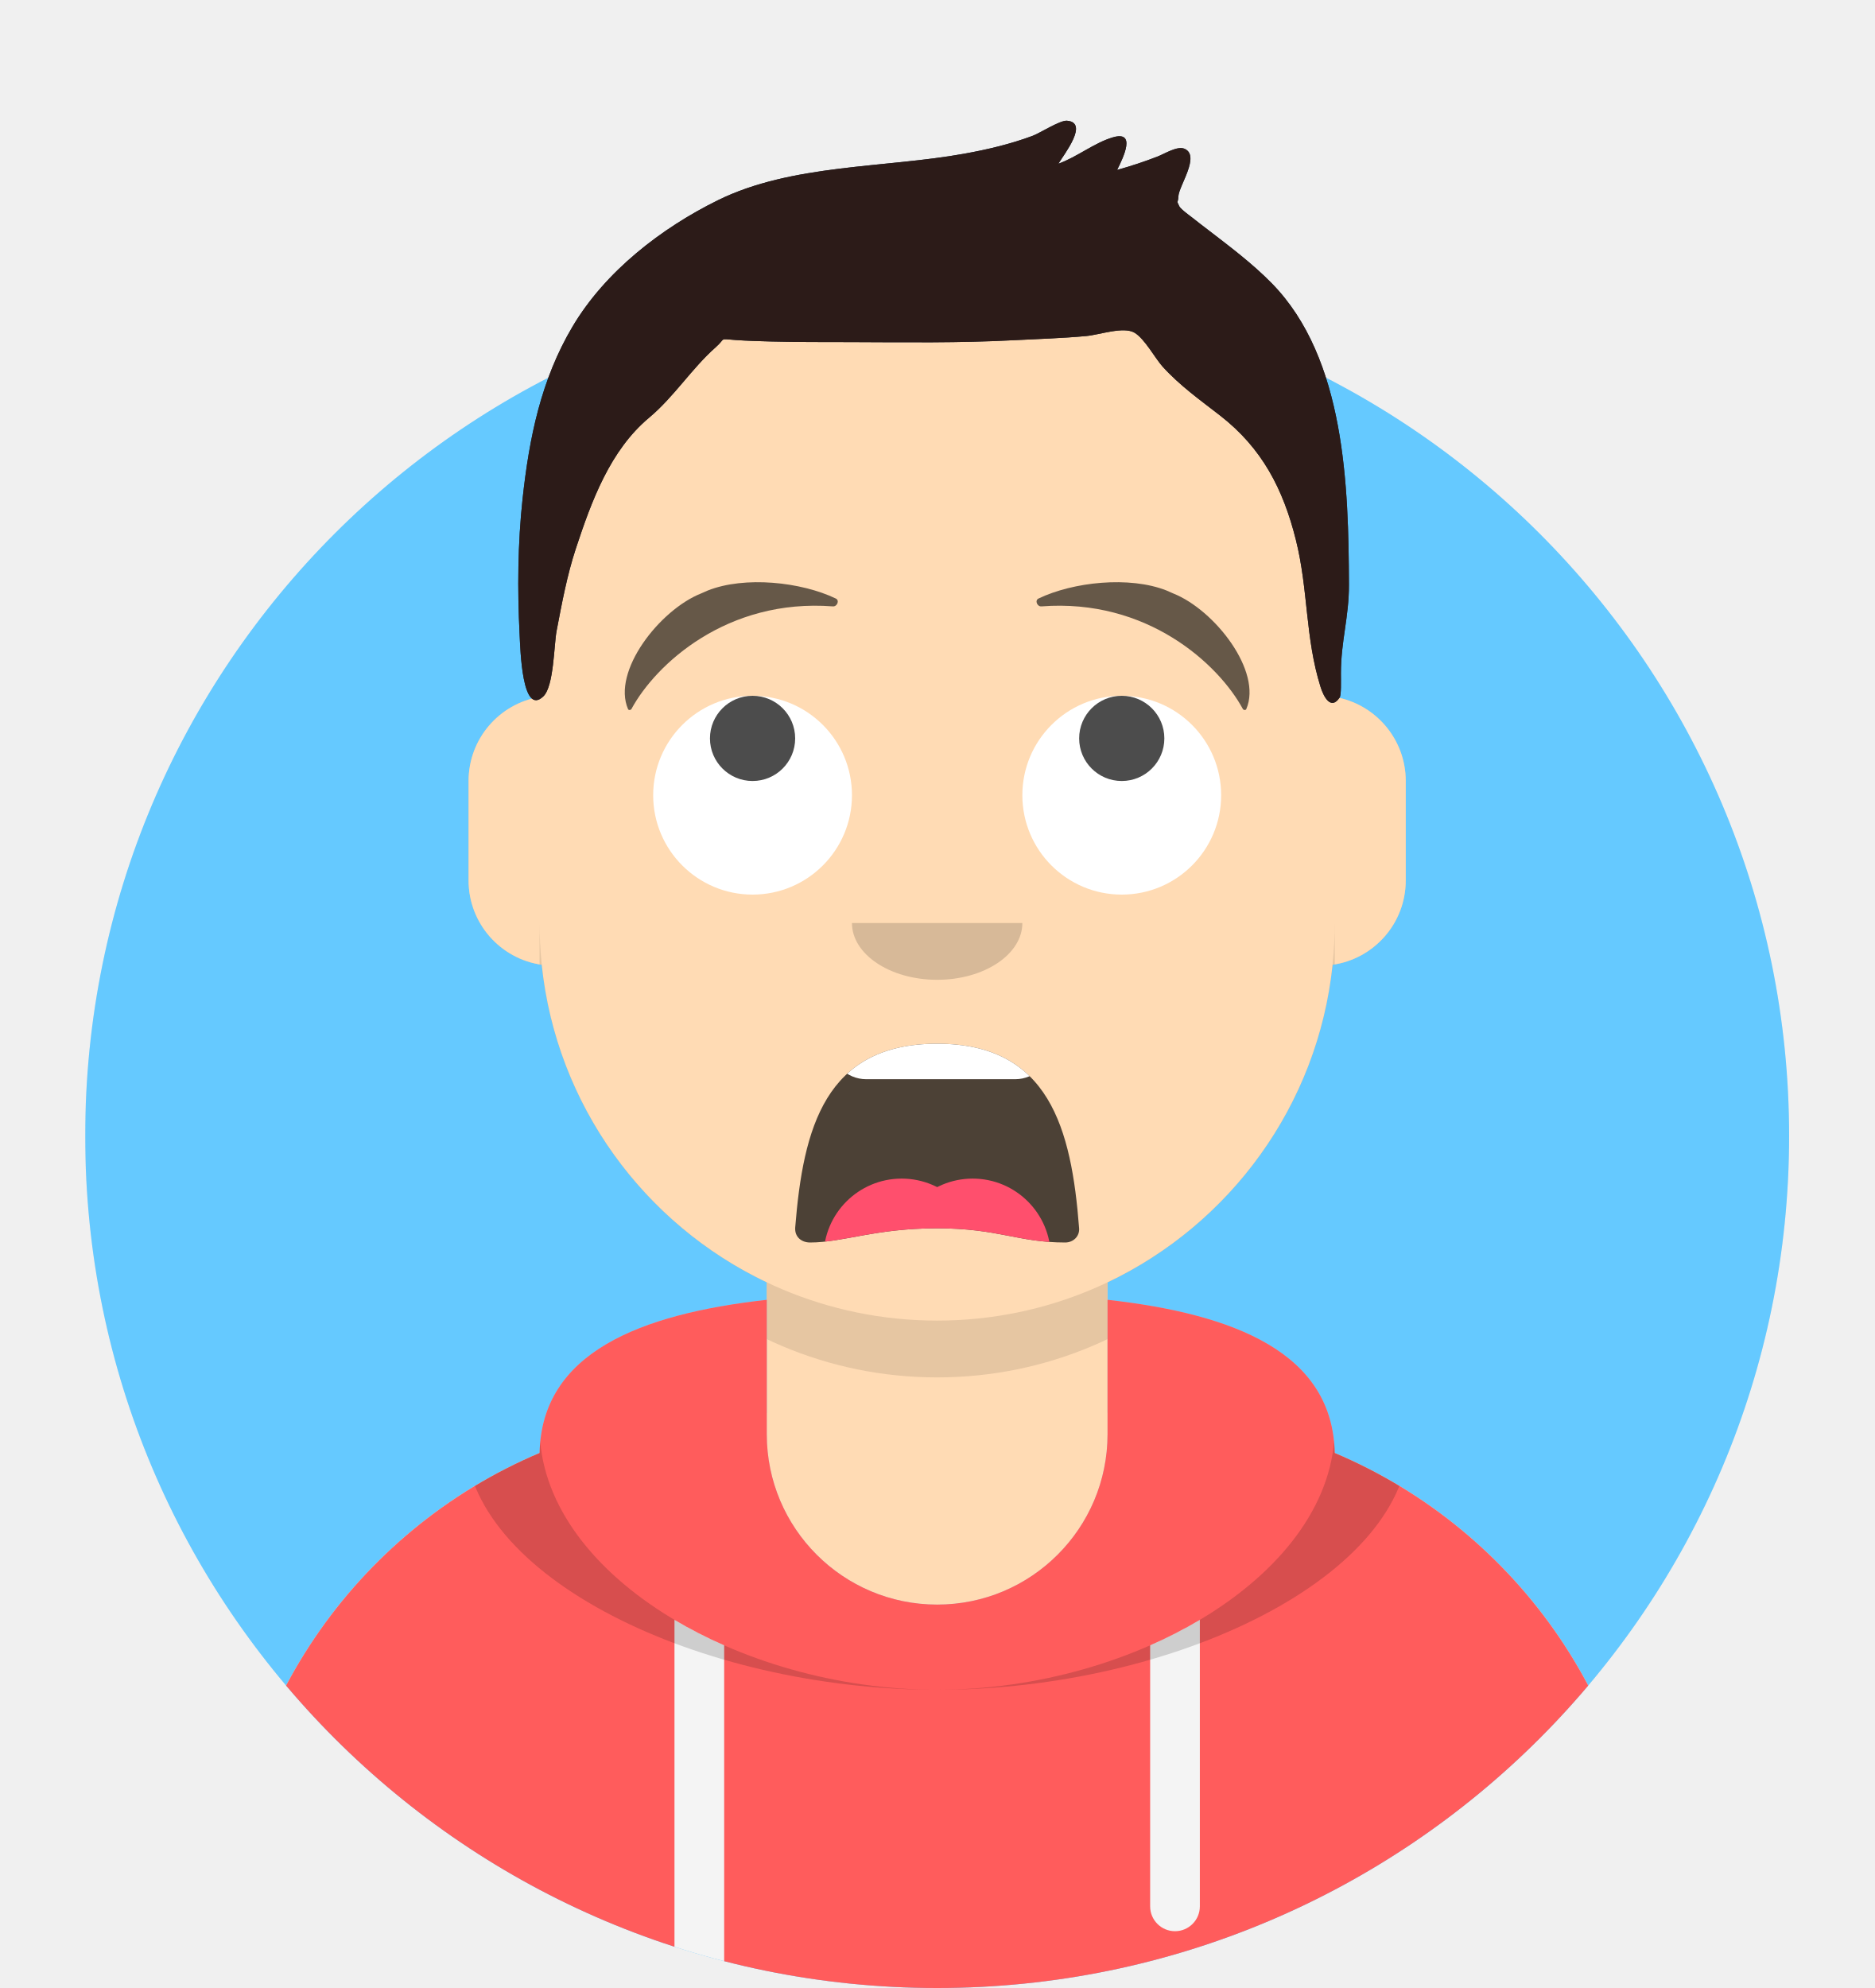
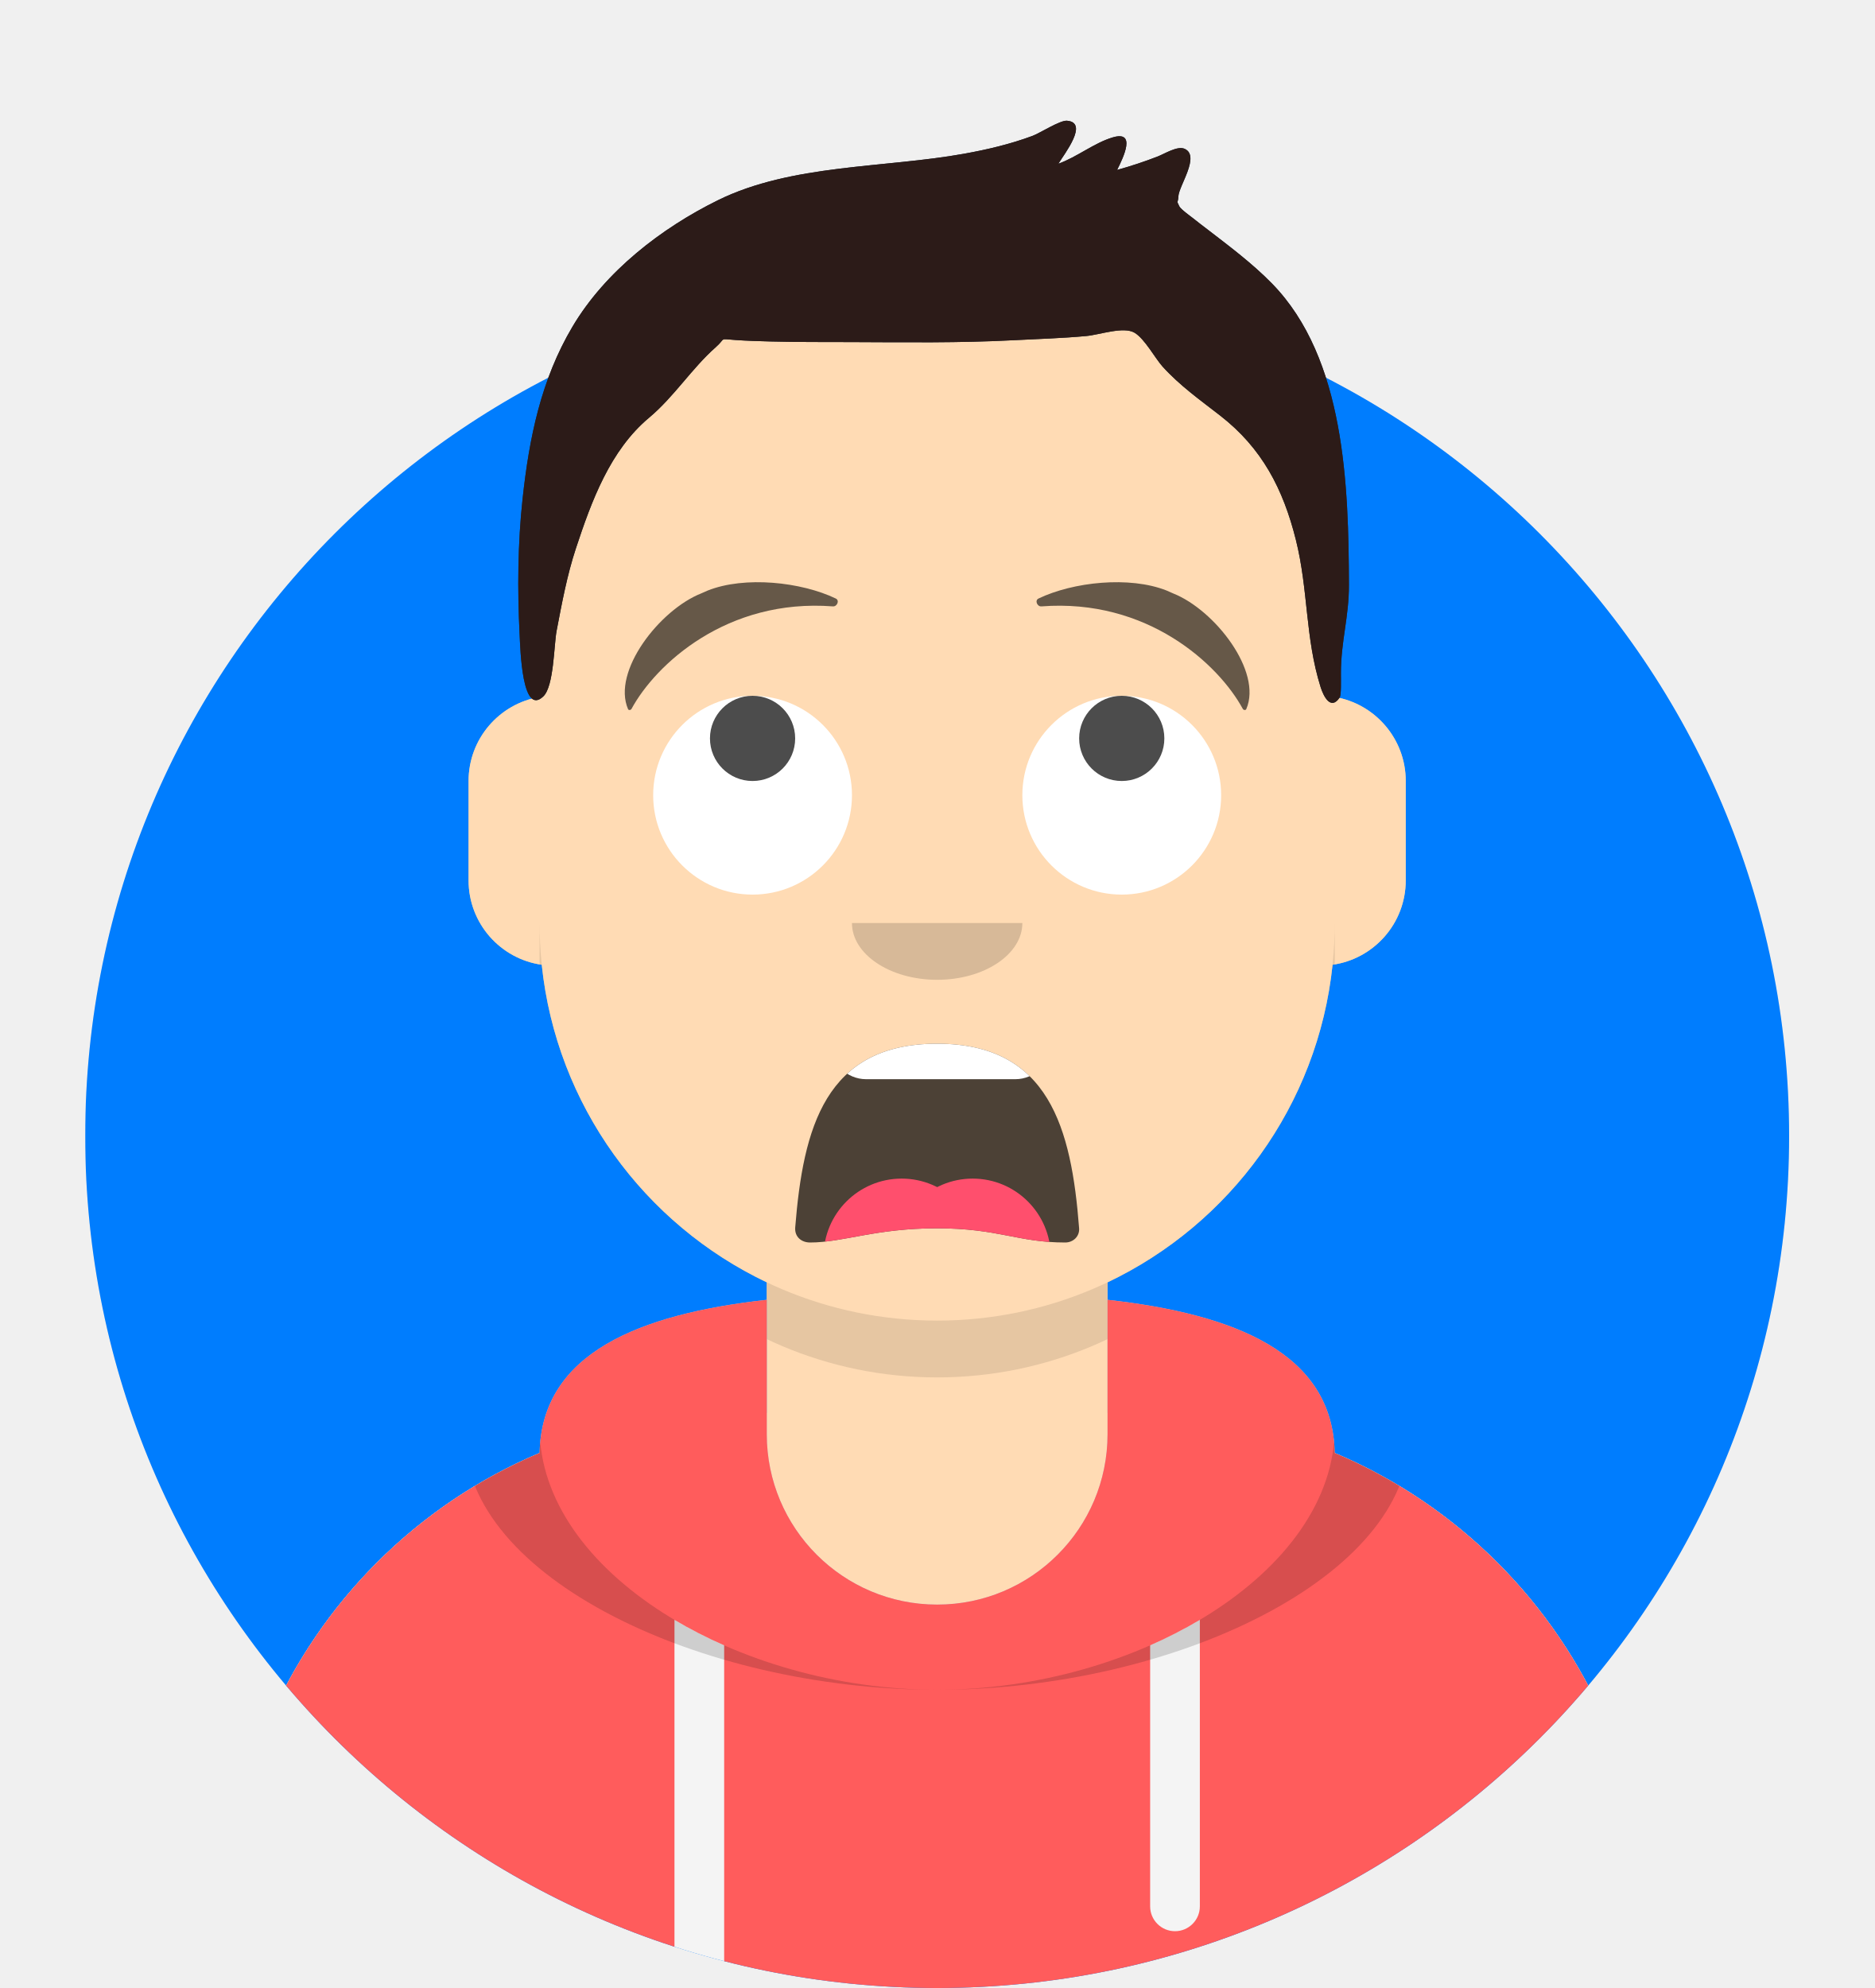
<svg xmlns="http://www.w3.org/2000/svg" xmlns:xlink="http://www.w3.org/1999/xlink" width="264px" height="280px" viewBox="0 0 264 280" version="1.1">
  <defs>
    <circle id="path-1" cx="120" cy="120" r="120" />
    <path d="M12,160 C12,226.274 65.726,280 132,280 C198.274,280 252,226.274 252,160 L264,160 L264,-1.42108547e-14 L-3.19744231e-14,-1.42108547e-14 L-3.19744231e-14,160 L12,160 Z" id="path-3" />
    <path d="M124,144.611 L124,163 L128,163 L128,163 C167.765,163 200,195.235 200,235 L200,244 L0,244 L0,235 C-4.86974701e-15,195.235 32.235,163 72,163 L72,163 L76,163 L76,144.611 C58.763,136.422 46.372,119.687 44.305,99.881 C38.48,99.058 34,94.052 34,88 L34,74 C34,68.054 38.325,63.118 44,62.166 L44,56 L44,56 C44,25.072 69.072,5.68137151e-15 100,0 L100,0 L100,0 C130.928,-5.68137151e-15 156,25.072 156,56 L156,62.166 C161.675,63.118 166,68.054 166,74 L166,88 C166,94.052 161.52,99.058 155.695,99.881 C153.628,119.687 141.237,136.422 124,144.611 Z" id="path-5" />
  </defs>
  <g id="Avataaar" stroke="none" stroke-width="1" fill="none" fill-rule="evenodd">
    <g transform="translate(-825, -1100)" id="Avataaar/Circle">
      <g transform="translate(825, 1100)">
        <g id="Circle" stroke-width="1" fill-rule="evenodd" transform="translate(12, 40)">
          <mask id="mask-2" fill="white">
            <use xlink:href="#path-1" />
          </mask>
          <use id="Circle-Background" fill="#E6E6E6" xlink:href="#path-1" />
-           <g id="Color/Palette/Blue-01" mask="url(#mask-2)" fill="#65C9FF">
+           <g id="Color/Palette/Blue-01" mask="url(#mask-2)" fill="#007DFE">
            <rect id="🖍Color" x="0" y="0" width="240" height="240" />
          </g>
        </g>
        <mask id="mask-4" fill="white">
          <use xlink:href="#path-3" />
        </mask>
        <g id="Mask" />
        <g id="Avataaar" stroke-width="1" fill-rule="evenodd" mask="url(#mask-4)">
          <g id="Body" transform="translate(32, 36)">
            <mask id="mask-6" fill="white">
              <use xlink:href="#path-5" />
            </mask>
            <use fill="#D0C6AC" xlink:href="#path-5" />
            <g id="Skin/👶🏽-03-Brown" mask="url(#mask-6)" fill="#FFDBB4">
              <g transform="translate(-32, 0)" id="Color">
                <rect x="0" y="0" width="264" height="244" />
              </g>
            </g>
            <path d="M156,79 L156,102 C156,132.928 130.928,158 100,158 C69.072,158 44,132.928 44,102 L44,79 L44,94 C44,124.928 69.072,150 100,150 C130.928,150 156,124.928 156,94 L156,79 Z" id="Neck-Shadow" fill-opacity="0.1" fill="#000000" mask="url(#mask-6)" />
          </g>
          <g id="Clothing/Hoodie" transform="translate(0, 170)">
            <defs>
              <path d="M108,13.071 C90.081,15.076 76.28,20.552 76.004,34.645 C50.146,45.568 32,71.165 32,100.999 L32,100.999 L32,110 L232,110 L232,100.999 C232,71.165 213.854,45.568 187.996,34.645 C187.72,20.552 173.919,15.076 156,13.071 L156,32 L156,32 C156,45.255 145.255,56 132,56 L132,56 C118.745,56 108,45.255 108,32 L108,13.071 Z" id="react-path-84" />
            </defs>
            <mask id="react-mask-85" fill="white">
              <use xlink:href="#react-path-84" />
            </mask>
            <use id="Hoodie" fill="#B7C1DB" fill-rule="evenodd" xlink:href="#react-path-84" />
            <g id="Color/Palette/Gray-01" mask="url(#react-mask-85)" fill-rule="evenodd" fill="#FF5C5C">
              <rect id="🖍Color" x="0" y="0" width="264" height="110" />
            </g>
            <path d="M102,61.739 L102,110 L95,110 L95,58.15 C97.204,59.46 99.547,60.661 102,61.739 Z M169,58.15 L169,98.5 C169,100.433 167.433,102 165.5,102 C163.567,102 162,100.433 162,98.5 L162,61.739 C164.453,60.661 166.796,59.46 169,58.15 Z" id="Straps" fill="#F4F4F4" fill-rule="evenodd" mask="url(#react-mask-85)" />
            <path d="M90.96,12.724 C75.909,15.571 65.5,21.243 65.5,32.308 C65.5,52.02 98.538,68 132,68 C165.462,68 198.5,52.02 198.5,32.308 C198.5,21.243 188.091,15.571 173.04,12.724 C182.125,16.074 188,21.706 188,31.077 C188,51.469 160.179,68 132,68 C103.821,68 76,51.469 76,31.077 C76,21.706 81.875,16.074 90.96,12.724 Z" id="Shadow" fill-opacity="0.16" fill="#000000" fill-rule="evenodd" mask="url(#react-mask-85)" />
          </g>
          <g id="Face" transform="translate(76, 82)" fill="#000000">
            <g id="Mouth/Scream-Open" transform="translate(2, 52)">
              <defs>
                <path d="M34.008,15.136 C35.128,29.124 38.235,40.993 53.996,41 C69.758,41.007 72.917,29.057 73.994,15.006 C74.081,13.876 73.174,13 72.037,13 C65.351,13 62.67,14.994 53.989,15 C45.309,15.006 40.757,13 36.092,13 C34.949,13 33.896,13.737 34.008,15.136 Z" id="react-path-112" />
              </defs>
              <mask id="react-mask-113" fill="white">
                <use xlink:href="#react-path-112" transform="translate(54, 27) scale(1, -1) translate(-54, -27) " />
              </mask>
              <use id="Mouth" fill-opacity="0.7" fill="#000000" fill-rule="evenodd" transform="translate(54, 27) scale(1, -1) translate(-54, -27) " xlink:href="#react-path-112" />
              <rect id="Teeth" fill="#FFFFFF" fill-rule="evenodd" mask="url(#react-mask-113)" x="39" y="2" width="31" height="16" rx="5" />
              <g id="Tongue" stroke-width="1" fill-rule="evenodd" mask="url(#react-mask-113)" fill="#FF4F6D">
                <g transform="translate(38, 32)" id="Say-ahhhh">
                  <circle cx="11" cy="11" r="11" />
                  <circle cx="21" cy="11" r="11" />
                </g>
              </g>
            </g>
            <g id="Nose/Default" transform="translate(28, 40)" fill-opacity="0.16">
              <path d="M16,8 C16,12.418 21.373,16 28,16 L28,16 C34.627,16 40,12.418 40,8" id="Nose" />
            </g>
            <g id="Eyes/Eye-Roll-🙄" transform="translate(0, 8)">
              <circle id="Eyeball" fill="#FFFFFF" cx="30" cy="22" r="14" />
              <circle id="The-white-stuff" fill="#FFFFFF" cx="82" cy="22" r="14" />
              <circle id="Eye" fill-opacity="0.7" fill="#000000" cx="30" cy="14" r="6" />
              <circle id="Eye" fill-opacity="0.7" fill="#000000" cx="82" cy="14" r="6" />
            </g>
            <g id="Eyebrow/Natural/Raised-Excited-Natural" fill-opacity="0.6">
              <path d="M22.766,1.578 L23.677,1.176 C28.919,-0.905 36.865,-0.033 41.723,2.299 C42.29,2.571 41.902,3.452 41.321,3.407 C26.402,2.256 16.358,11.553 12.946,17.847 C12.845,18.034 12.539,18.055 12.464,17.881 C10.156,12.562 16.913,3.896 22.766,1.578 Z" id="Eye-Browse-Reddit" />
              <path d="M80.766,1.578 L81.677,1.176 C86.919,-0.905 94.865,-0.033 99.723,2.299 C100.29,2.571 99.902,3.452 99.321,3.407 C84.402,2.256 74.358,11.553 70.946,17.847 C70.845,18.034 70.539,18.055 70.464,17.881 C68.156,12.562 74.913,3.896 80.766,1.578 Z" id="Eye-Browse-Reddit" transform="translate(85, 9) scale(-1, 1) translate(-85, -9) " />
            </g>
          </g>
          <g id="Top" stroke-width="1" fill-rule="evenodd">
            <defs>
              <rect id="react-path-68" x="0" y="0" width="264" height="280" />
              <path d="M180.15,39.92 C177.39,37.1 174.186,34.707 171.069,32.307 C170.382,31.777 169.683,31.261 169.011,30.712 C168.858,30.587 167.292,29.466 167.105,29.053 C166.654,28.06 166.915,28.833 166.977,27.649 C167.056,26.151 170.111,21.919 167.831,20.949 C166.828,20.522 165.04,21.658 164.078,22.033 C162.196,22.767 160.292,23.393 158.347,23.933 C159.279,22.076 161.055,18.359 157.716,19.354 C155.114,20.129 152.69,22.122 150.076,23.059 C150.941,21.642 154.4,17.248 151.274,17.002 C150.302,16.926 147.471,18.75 146.424,19.14 C143.287,20.305 140.083,21.059 136.79,21.653 C125.592,23.671 112.497,23.095 102.137,28.193 C94.149,32.124 86.263,38.222 81.648,45.988 C77.201,53.473 75.538,61.664 74.607,70.241 C73.924,76.536 73.868,83.043 74.188,89.36 C74.292,91.43 74.525,100.971 77.532,98.081 C79.03,96.642 79.019,90.828 79.396,88.86 C80.147,84.945 80.87,81.013 82.122,77.223 C84.328,70.544 86.931,63.43 92.427,58.83 C95.954,55.878 98.431,51.889 101.806,48.911 C103.322,47.574 102.165,47.713 104.603,47.889 C106.241,48.006 107.885,48.051 109.526,48.094 C113.322,48.193 117.124,48.168 120.921,48.181 C128.568,48.209 136.179,48.317 143.819,47.916 C147.214,47.739 150.618,47.642 154.004,47.328 C155.895,47.153 159.251,45.941 160.808,46.867 C162.233,47.714 163.713,50.482 164.736,51.615 C167.154,54.294 170.036,56.339 172.862,58.535 C178.757,63.115 181.732,68.867 183.523,76.023 C185.306,83.153 184.806,89.768 187.013,96.785 C187.402,98.018 188.429,100.145 189.695,98.239 C189.93,97.885 189.87,95.939 189.87,94.819 C189.87,90.3 191.014,86.908 191,82.359 C190.944,68.527 190.496,50.491 180.15,39.92 Z" id="react-path-67" />
              <filter x="-0.8%" y="-2.0%" width="101.5%" height="108.0%" filterUnits="objectBoundingBox" id="react-filter-64">
                <feOffset dx="0" dy="2" in="SourceAlpha" result="shadowOffsetOuter1" />
                <feColorMatrix values="0 0 0 0 0   0 0 0 0 0   0 0 0 0 0  0 0 0 0.16 0" type="matrix" in="shadowOffsetOuter1" result="shadowMatrixOuter1" />
                <feMerge>
                  <feMergeNode in="shadowMatrixOuter1" />
                  <feMergeNode in="SourceGraphic" />
                </feMerge>
              </filter>
            </defs>
            <mask id="react-mask-66" fill="white">
              <use xlink:href="#react-path-68" />
            </mask>
            <g id="Mask" />
            <g id="Top/Short-Hair/Short-Flat" mask="url(#react-mask-66)">
              <g transform="translate(-1, 0)">
                <mask id="react-mask-65" fill="white">
                  <use xlink:href="#react-path-67" />
                </mask>
                <use id="Short-Hair" stroke="none" fill="#1F3140" fill-rule="evenodd" xlink:href="#react-path-67" />
                <g id="Skin/👶🏽-03-Brown" mask="url(#react-mask-65)" fill="#2C1B18">
                  <g transform="translate(0, 0) " id="Color">
                    <rect x="0" y="0" width="264" height="280" />
                  </g>
                </g>
              </g>
            </g>
          </g>
        </g>
      </g>
    </g>
  </g>
</svg>
